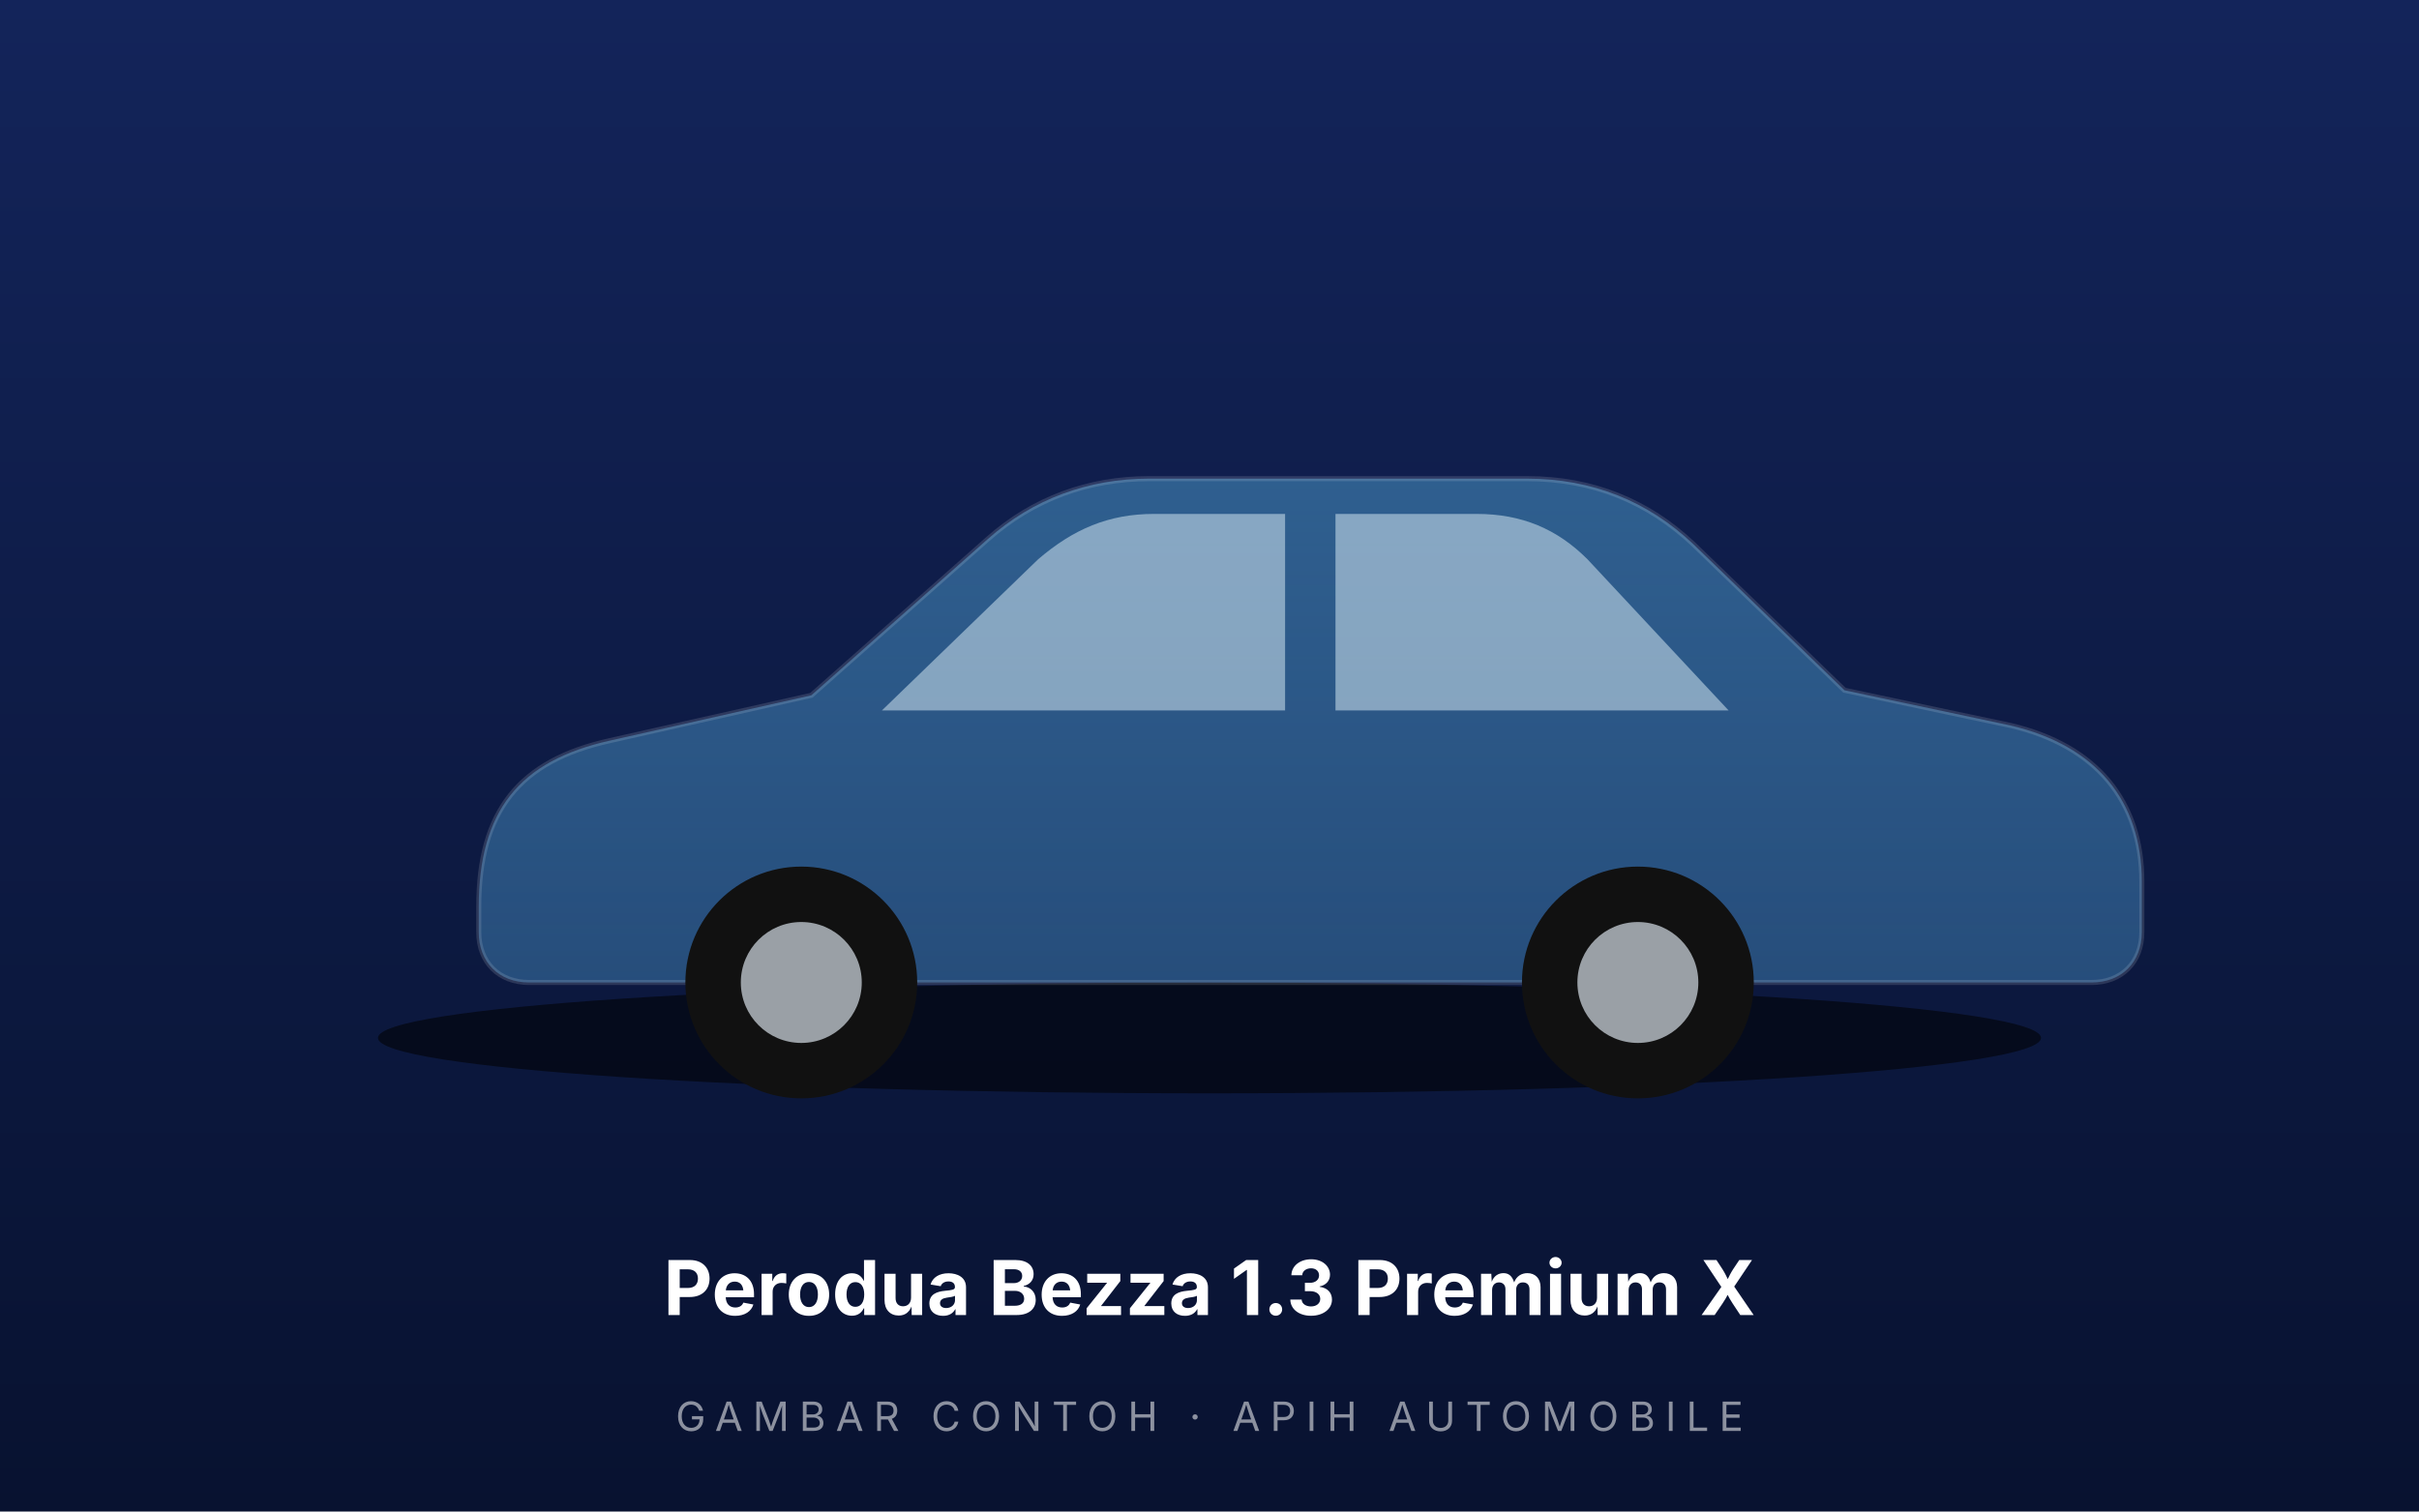
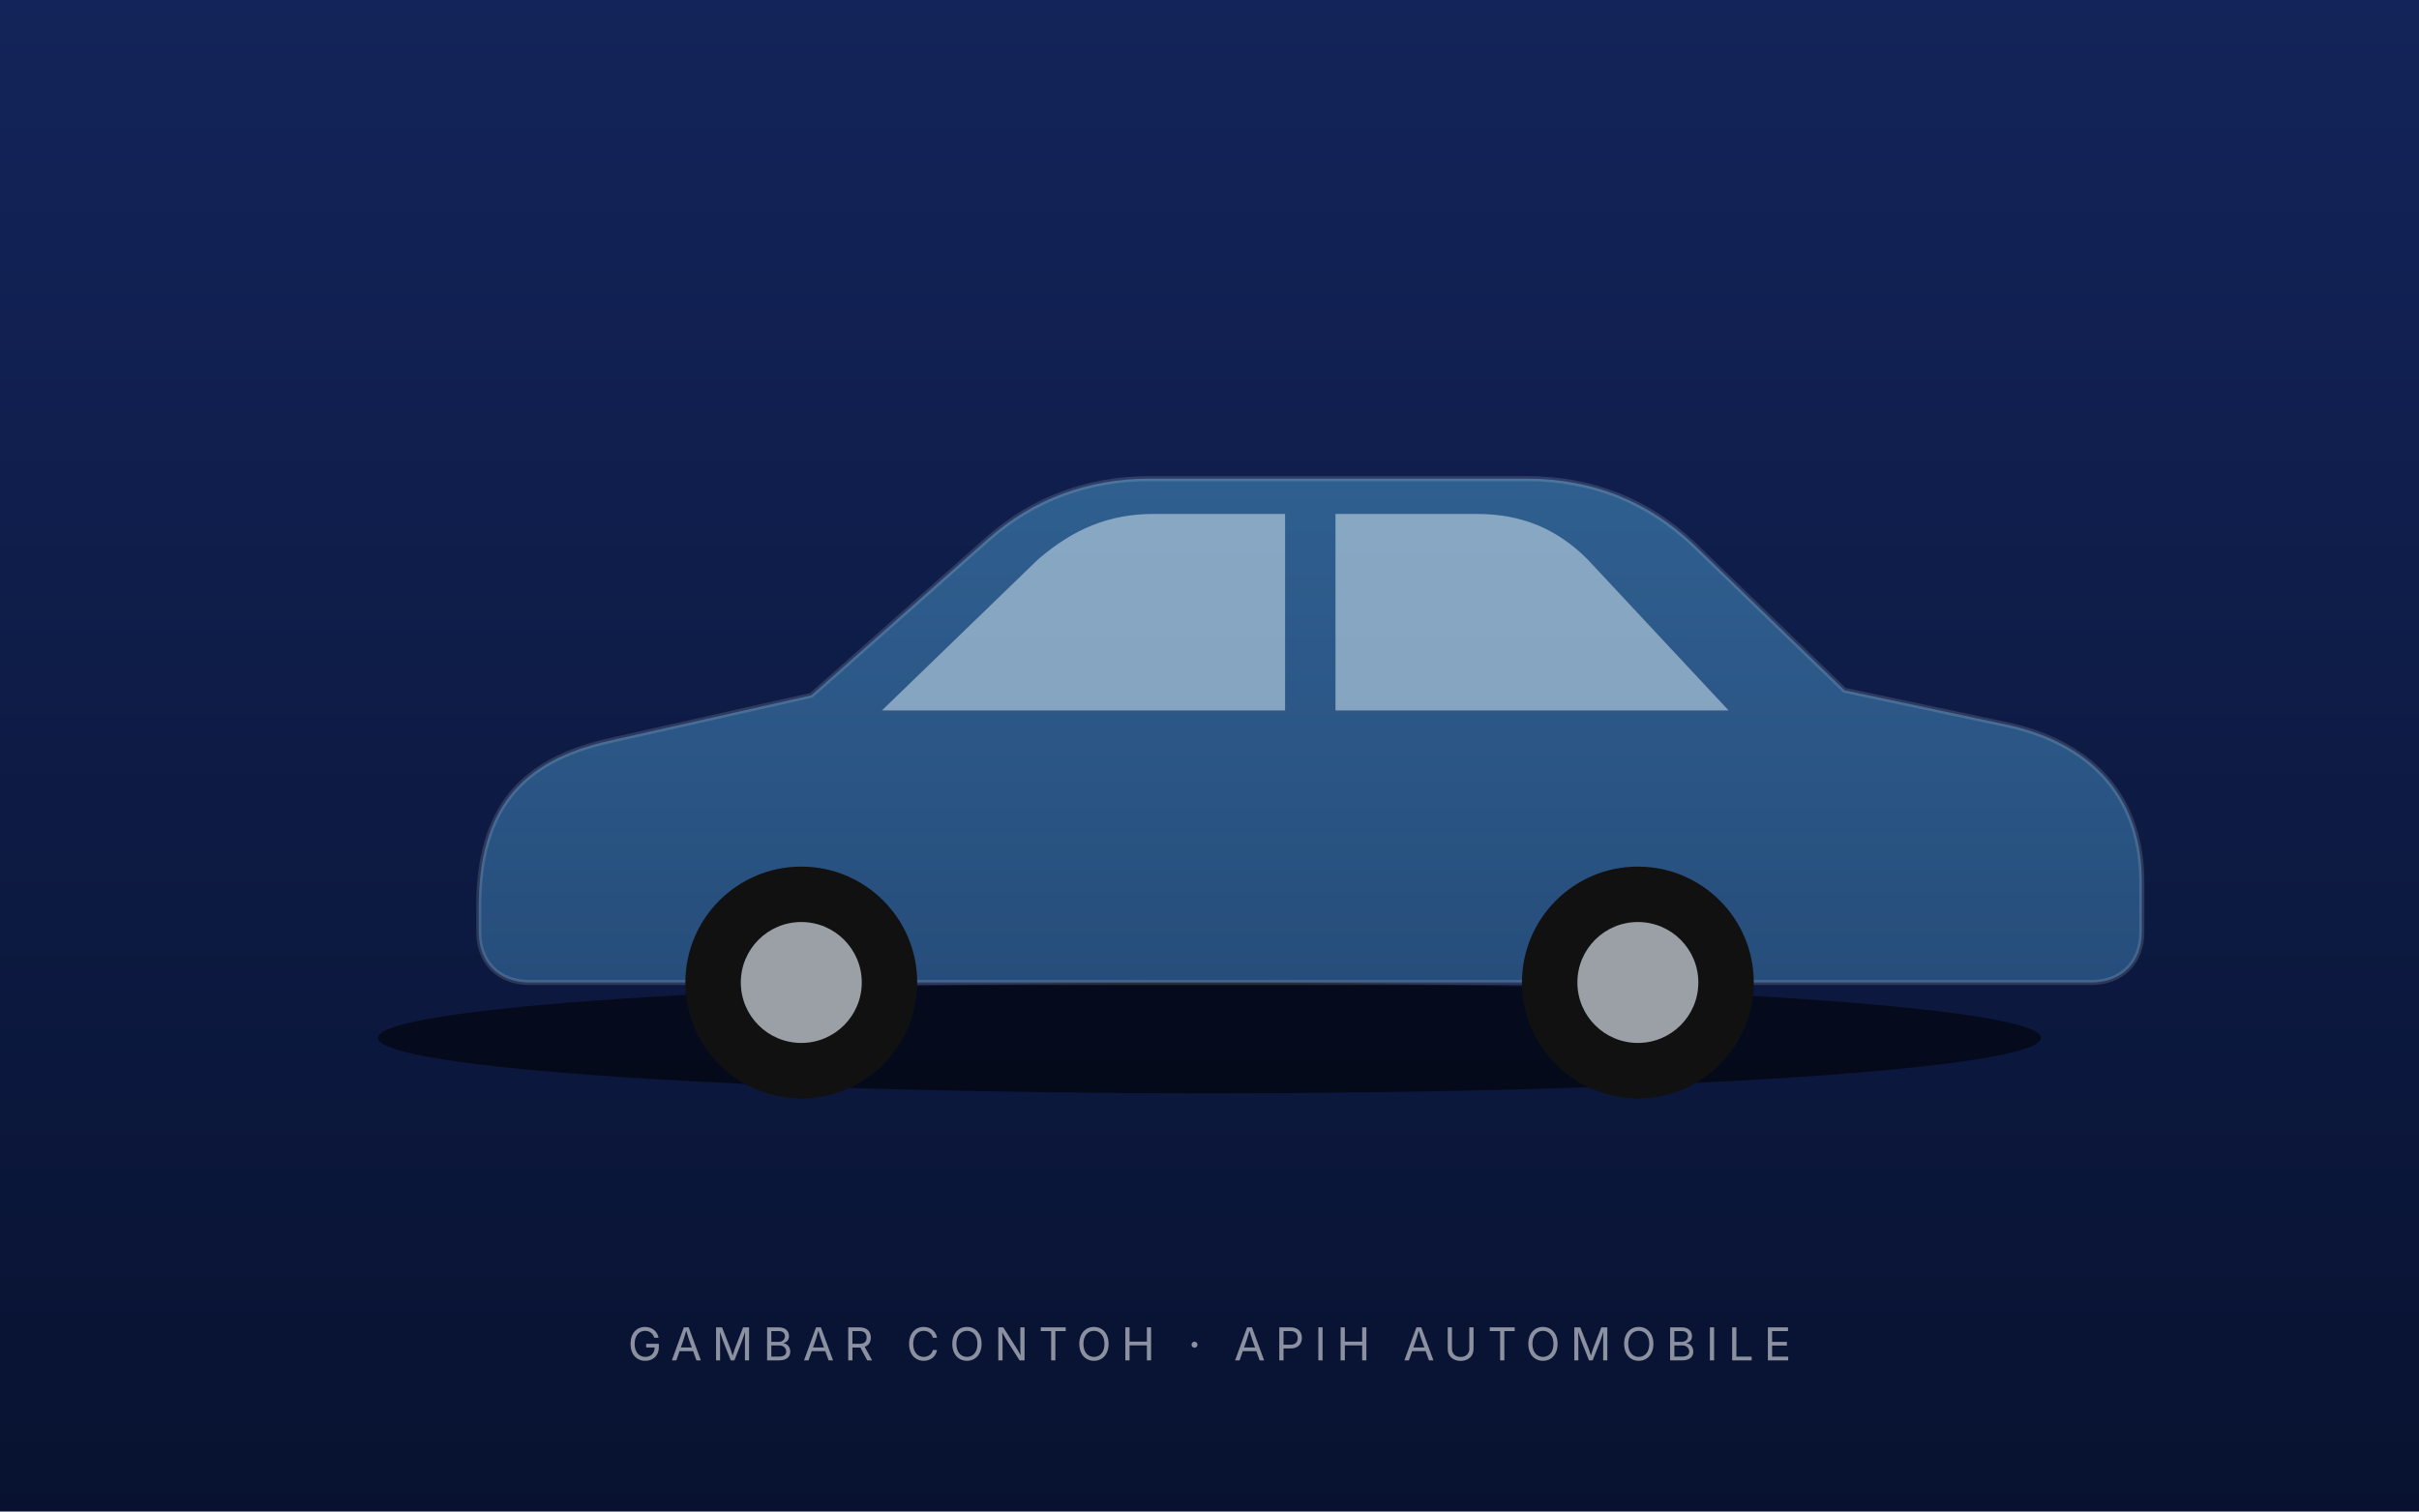
<svg xmlns="http://www.w3.org/2000/svg" viewBox="0 0 960 600">
  <defs>
    <linearGradient id="g" x1="0" y1="0" x2="0" y2="1">
      <stop offset="0" stop-color="#13245a" />
      <stop offset="1" stop-color="#081230" />
    </linearGradient>
    <linearGradient id="c" x1="0" y1="0" x2="0" y2="1">
      <stop offset="0" stop-color="#2f5f8f" stop-opacity="1" />
      <stop offset="1" stop-color="#2f5f8f" stop-opacity=".75" />
    </linearGradient>
  </defs>
  <rect width="960" height="600" fill="url(#g)" />
  <ellipse cx="480" cy="412" rx="330" ry="22" fill="#000" opacity=".55" />
  <path transform="translate(0,-40)" d="M190 400c0-38 16-58 52-66l80-18 70-62c18-16 40-24 64-24h150c26 0 48 9 66 26l60 58 66 14c34 8 52 30 52 62v20c0 12-8 20-20 20H210c-12 0-20-8-20-20z" fill="url(#c)" stroke="#ffffff22" stroke-width="2" />
  <path transform="translate(0,-40)" d="M412 262c14-12 28-18 46-18h52v78H350zM530 244h56c18 0 32 6 44 18l56 60H530z" fill="#cfe3ef" opacity=".55" />
  <circle cx="318" cy="390" r="46" fill="#111" />
  <circle cx="318" cy="390" r="24" fill="#9aa0a6" />
  <circle cx="650" cy="390" r="46" fill="#111" />
  <circle cx="650" cy="390" r="24" fill="#9aa0a6" />
-   <text x="480" y="522" text-anchor="middle" font-family="Inter,Arial,sans-serif" font-size="30" font-weight="700" fill="#ffffff">Perodua Bezza 1.3 Premium X</text>
-   <text x="480" y="80" text-anchor="middle" font-family="Inter,Arial,sans-serif" font-size="22" fill="#ffc61a" />
-   <text x="480" y="568" text-anchor="middle" font-family="Inter,Arial,sans-serif" font-size="16" letter-spacing="4" fill="#ffffff88">GAMBAR CONTOH · APIH AUTOMOBILE</text>
+   <text x="480" y="540" text-anchor="middle" font-family="Inter,Arial,sans-serif" font-size="18" letter-spacing="4" fill="#ffffff88">GAMBAR CONTOH · APIH AUTOMOBILE</text>
</svg>
